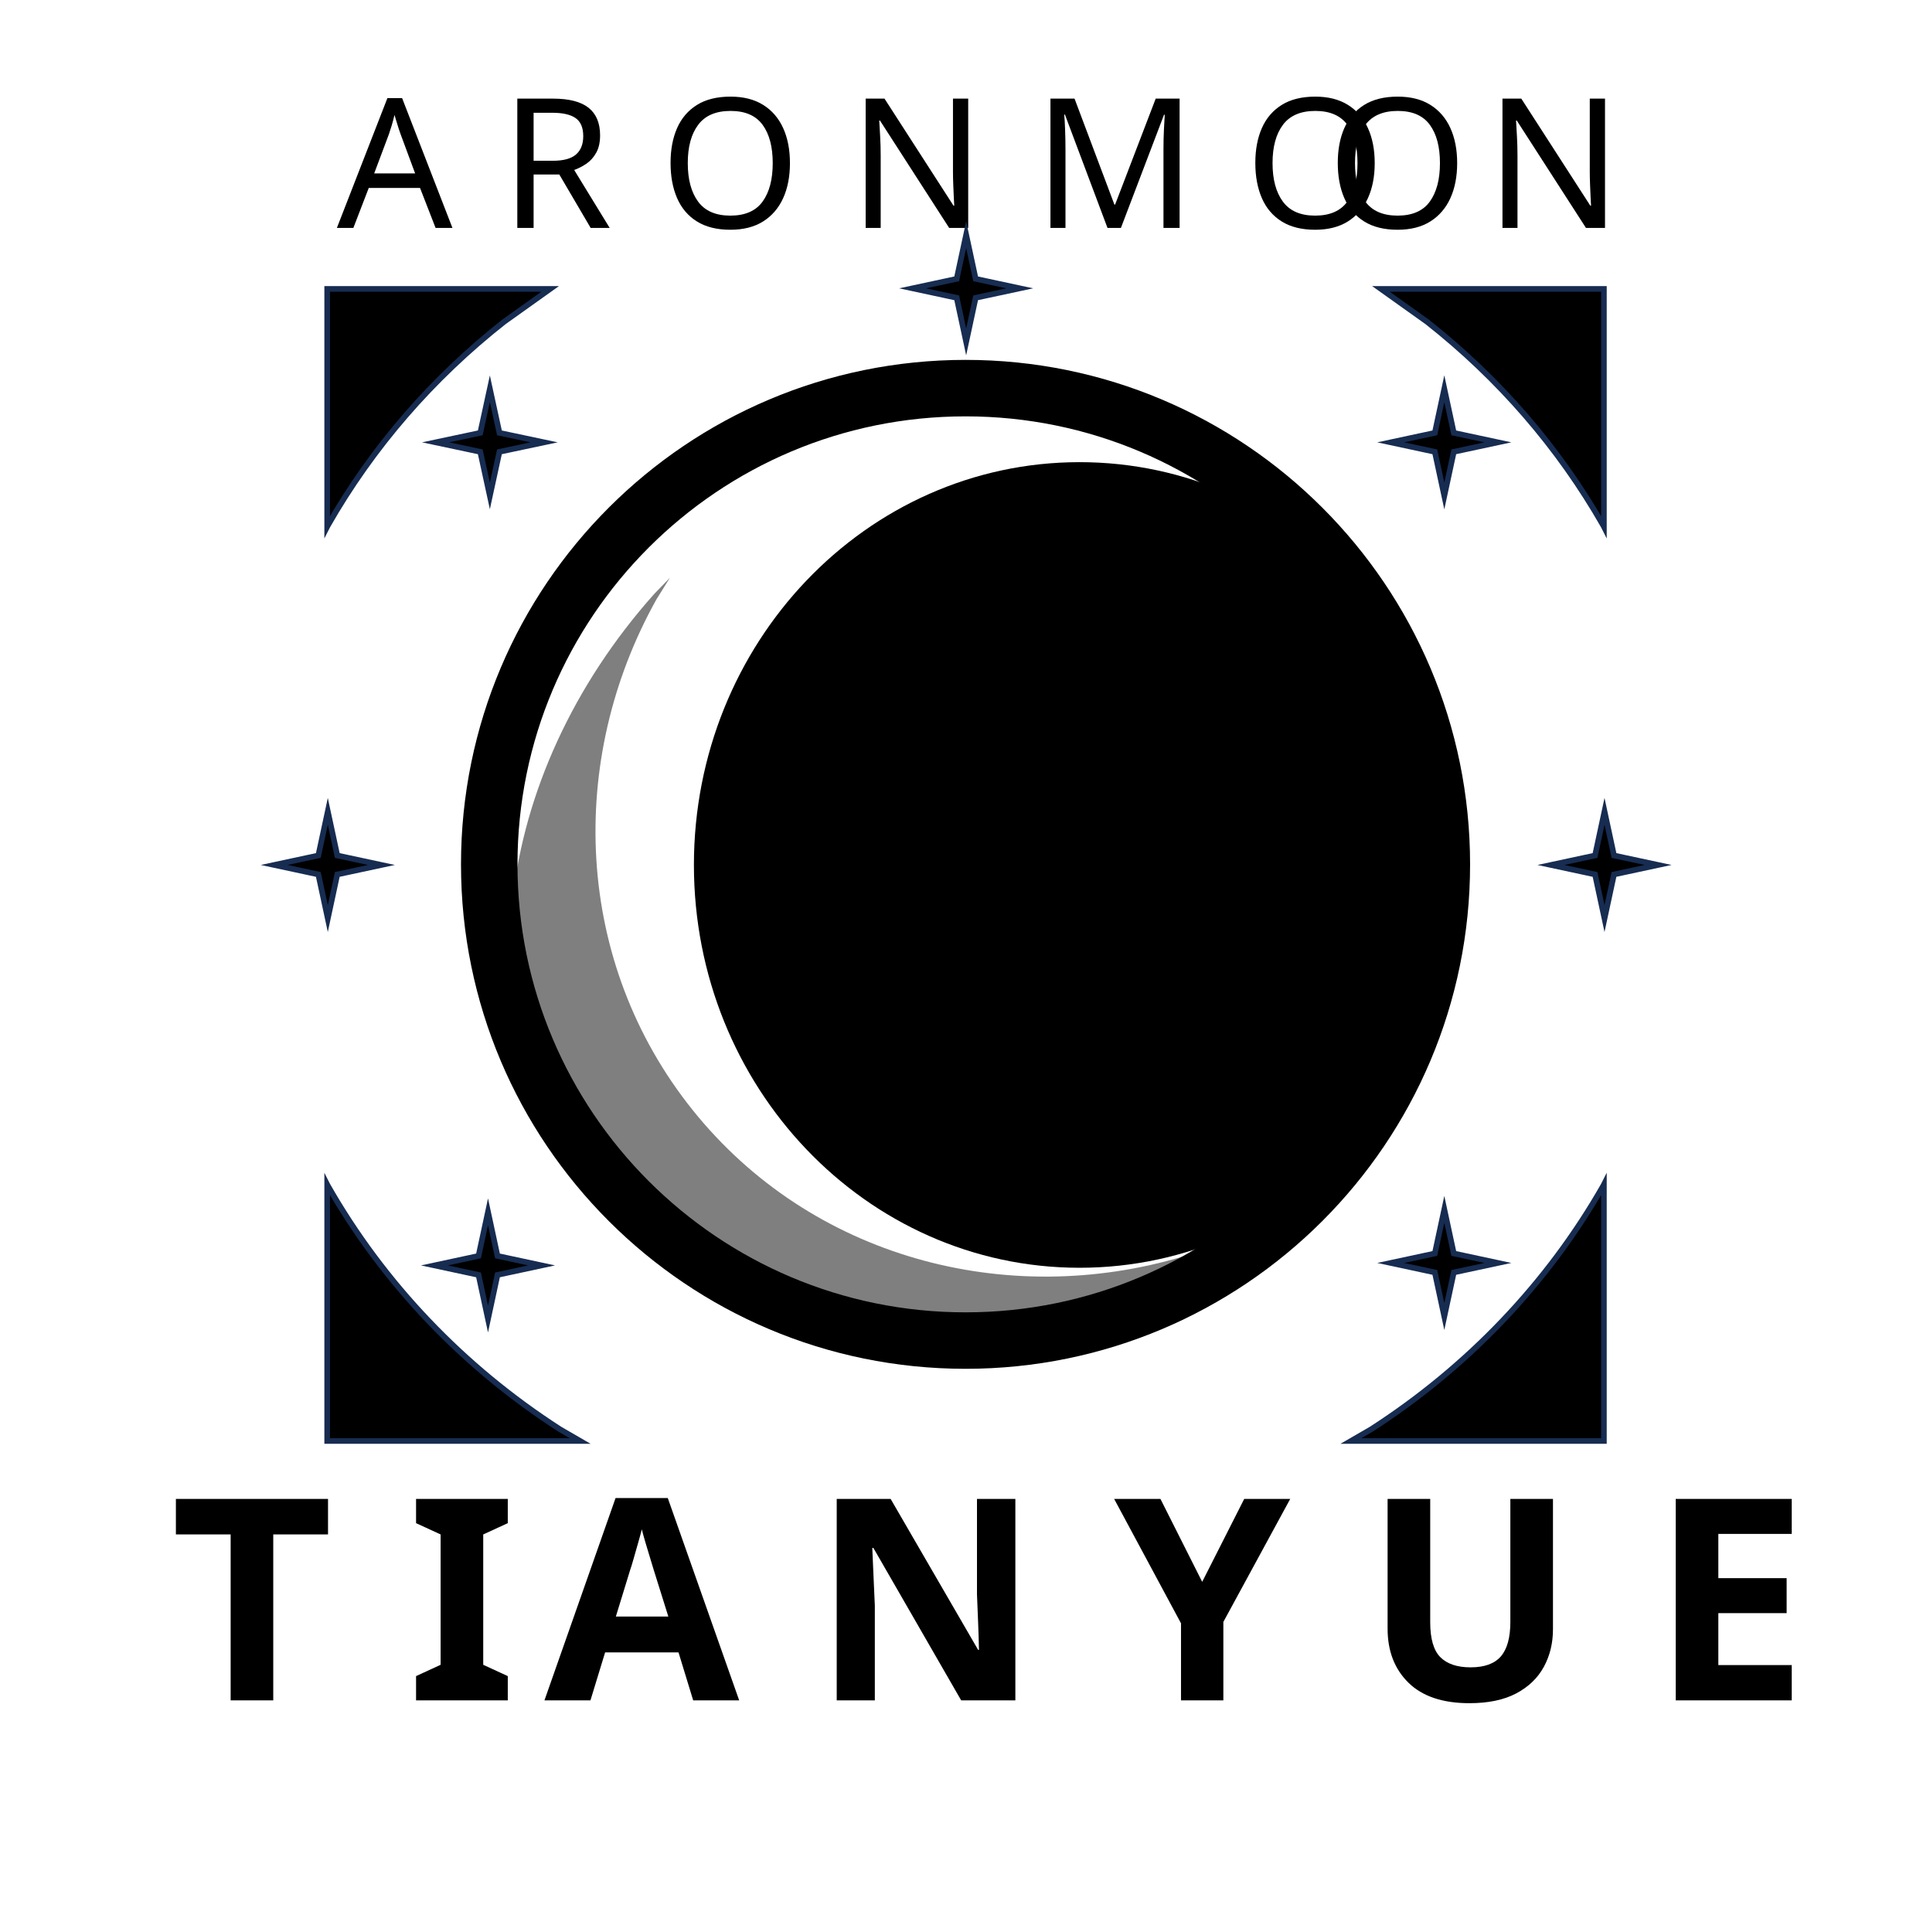
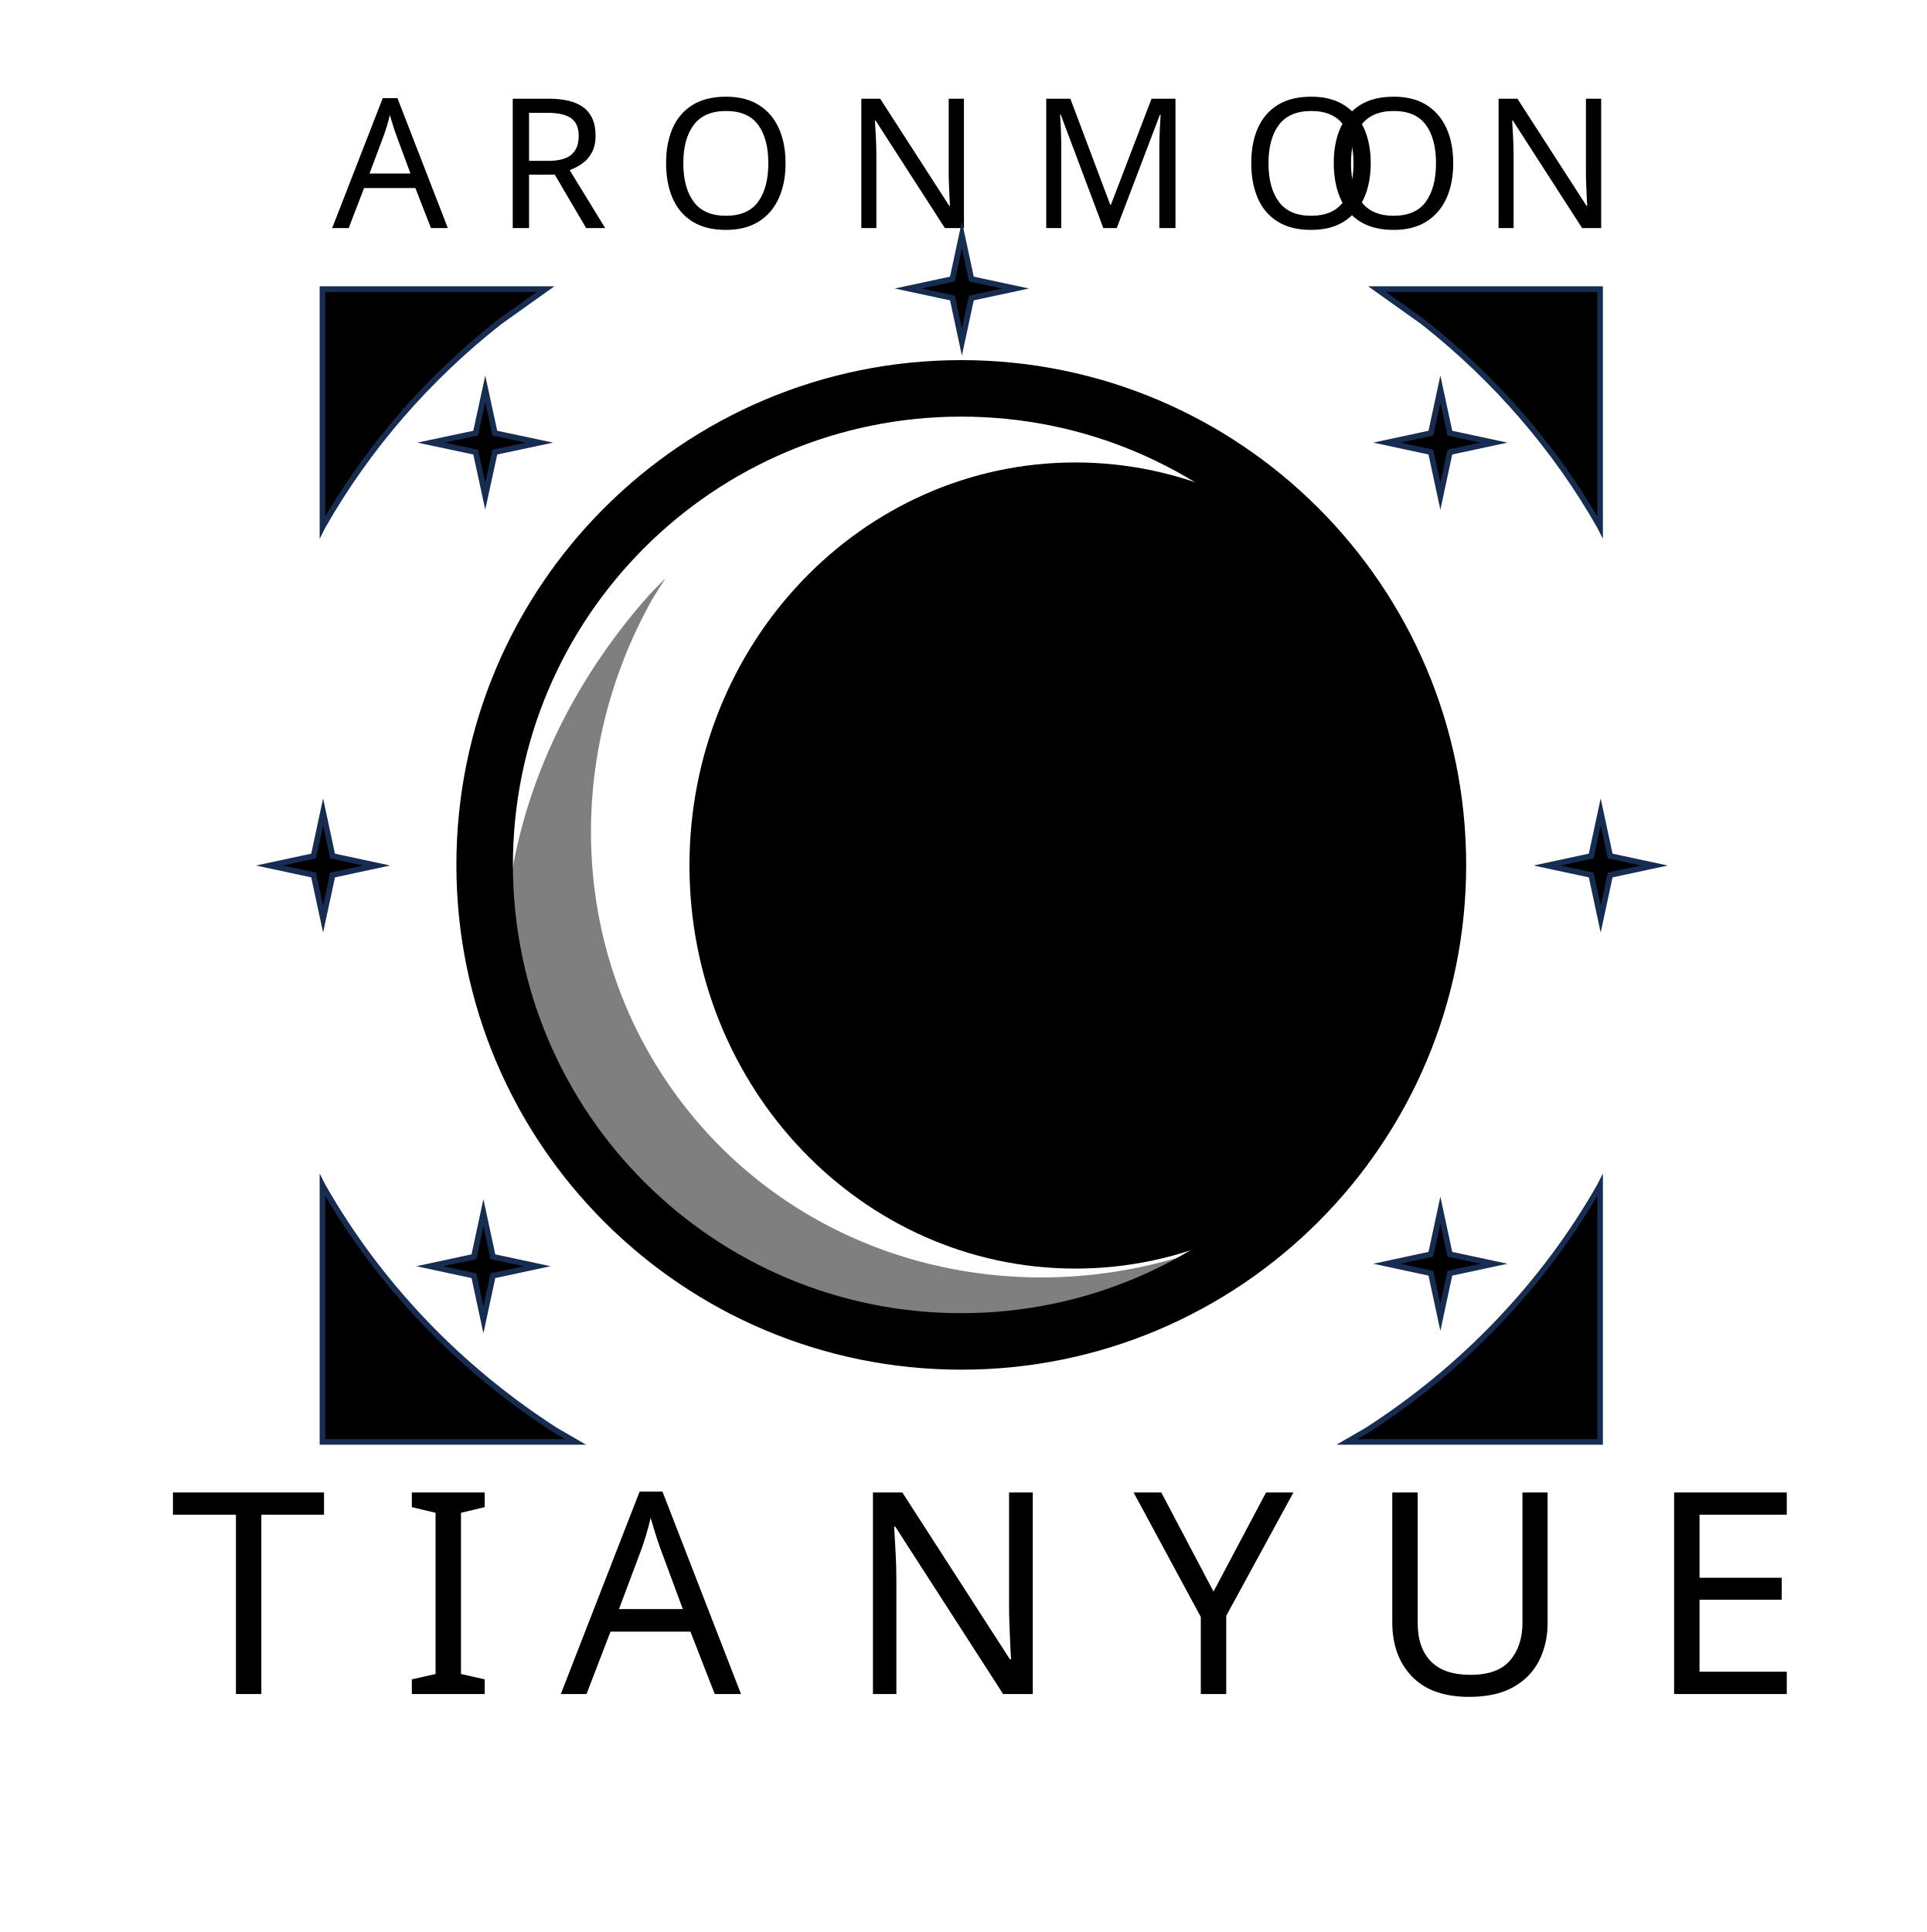
- <svg xmlns="http://www.w3.org/2000/svg" width="1566" height="1568" xml:space="preserve" overflow="hidden">
-   <g transform="translate(-2335 -128)">
+ <svg xmlns="http://www.w3.org/2000/svg" width="1562" height="1567" xml:space="preserve" overflow="hidden">
+   <g transform="translate(-2339 -128)">
    <path d="M2878.62 596.895 2867.77 614.283C2794.56 745.168 2800.94 909.034 2897.07 1028.91 2993.19 1148.8 3151.75 1190.64 3295.42 1147.63L3309.6 1142.64 3298.39 1149.52C3125.42 1246.03 2921.79 1226.94 2815.1 1093.89 2708.42 960.842 2734.05 757.924 2865.85 610.065Z" fill="#7F7F7F" fill-rule="evenodd" />
    <path d="M3636.5 1089.38 3636.5 1297.5 3431.23 1297.5 3447.66 1287.98C3525.96 1237.53 3590.86 1169.59 3636.17 1090.03ZM2600.5 1089.38 2600.83 1090.03C2646.14 1169.59 2711.04 1237.53 2789.34 1287.98L2805.77 1297.5 2600.5 1297.5ZM3455.6 362.5 3636.5 362.5 3636.5 555.435 3636.17 554.784C3599.92 491.141 3551.14 434.929 3492.99 389.16ZM2600.5 362.5 2781.4 362.5 2744.02 389.16C2685.86 434.929 2637.08 491.141 2600.83 554.784L2600.5 555.435Z" stroke="#172C51" stroke-width="4.583" stroke-miterlimit="8" fill-rule="evenodd" />
    <path d="M2921 830C2921 662.105 3050.84 526 3211 526 3371.16 526 3501 662.105 3501 830 3501 997.895 3371.16 1134 3211 1134 3050.84 1134 2921 997.895 2921 830Z" stroke="#000000" stroke-width="45.833" stroke-miterlimit="8" fill-rule="evenodd" />
    <path d="M2732 829.5C2732 616.042 2905.04 443 3118.5 443 3331.96 443 3505 616.042 3505 829.5 3505 1042.96 3331.96 1216 3118.5 1216 2905.04 1216 2732 1042.96 2732 829.5Z" stroke="#000000" stroke-width="45.833" stroke-miterlimit="8" fill="none" fill-rule="evenodd" />
-     <text font-family="Berlin Sans FB Demi,Berlin Sans FB Demi_MSFontService,sans-serif" font-weight="600" font-size="229" transform="matrix(1 0 0 1 2473.16 1508)">T I </text>
-     <text font-family="Berlin Sans FB Demi,Berlin Sans FB Demi_MSFontService,sans-serif" font-weight="600" font-size="229" transform="matrix(1 0 0 1 2776.8 1508)">A</text>
-     <text font-family="Berlin Sans FB Demi,Berlin Sans FB Demi_MSFontService,sans-serif" font-weight="600" font-size="229" transform="matrix(1 0 0 1 2993.36 1508)">N Y U E</text>
+     <text font-family="Algerian,Algerian_MSFontService,sans-serif" font-weight="400" font-stretch="extra-condensed" font-size="229" transform="matrix(1 0 0 1 2476.95 1502)">T I </text>
+     <text font-family="Algerian,Algerian_MSFontService,sans-serif" font-weight="400" font-stretch="extra-condensed" font-size="229" transform="matrix(1 0 0 1 2793.77 1502)">A</text>
+     <text font-family="Algerian,Algerian_MSFontService,sans-serif" font-weight="400" font-stretch="extra-condensed" font-size="229" transform="matrix(1 0 0 1 3024.66 1502)">N Y U E</text>
    <text font-family="Algerian,Algerian_MSFontService,sans-serif" font-weight="400" font-stretch="extra-condensed" font-size="147" transform="matrix(1 0 0 1 2608.36 313)">A R O N M O </text>
    <text font-family="Algerian,Algerian_MSFontService,sans-serif" font-weight="400" font-stretch="extra-condensed" font-size="147" transform="matrix(1 0 0 1 3411.59 313)">O</text>
    <text font-family="Algerian,Algerian_MSFontService,sans-serif" font-weight="400" font-stretch="extra-condensed" font-size="147" transform="matrix(1 0 0 1 3539.93 313)">N</text>
    <path d="M2688.5 487 2724.72 479.31 2732.5 443.5 2740.28 479.31 2776.5 487 2740.28 494.69 2732.5 530.5 2724.72 494.69Z" stroke="#172C51" stroke-width="4.583" stroke-miterlimit="8" fill-rule="evenodd" />
    <path d="M3463.5 487 3499.31 479.31 3507 443.5 3514.69 479.31 3550.5 487 3514.69 494.69 3507 530.5 3499.31 494.69Z" stroke="#172C51" stroke-width="4.583" stroke-miterlimit="8" fill-rule="evenodd" />
    <path d="M2687.5 1155 2723.31 1147.31 2731 1111.5 2738.69 1147.31 2774.5 1155 2738.69 1162.69 2731 1198.5 2723.31 1162.69Z" stroke="#172C51" stroke-width="4.583" stroke-miterlimit="8" fill-rule="evenodd" />
    <path d="M3463.5 1153 3499.31 1145.31 3507 1109.5 3514.69 1145.31 3550.5 1153 3514.69 1160.69 3507 1196.5 3499.31 1160.69Z" stroke="#172C51" stroke-width="4.583" stroke-miterlimit="8" fill-rule="evenodd" />
    <path d="M2557.5 830 2593.31 822.31 2601 786.5 2608.69 822.31 2644.5 830 2608.69 837.69 2601 873.5 2593.31 837.69Z" stroke="#172C51" stroke-width="4.583" stroke-miterlimit="8" fill-rule="evenodd" />
    <path d="M3593.5 830 3629.31 822.31 3637 786.5 3644.69 822.31 3680.5 830 3644.69 837.69 3637 873.5 3629.31 837.69Z" stroke="#172C51" stroke-width="4.583" stroke-miterlimit="8" fill-rule="evenodd" />
    <path d="M3075.5 362 3111.31 354.31 3119 318.5 3126.69 354.31 3162.5 362 3126.69 369.69 3119 405.5 3111.31 369.69Z" stroke="#172C51" stroke-width="4.583" stroke-miterlimit="8" fill-rule="evenodd" />
  </g>
</svg>
